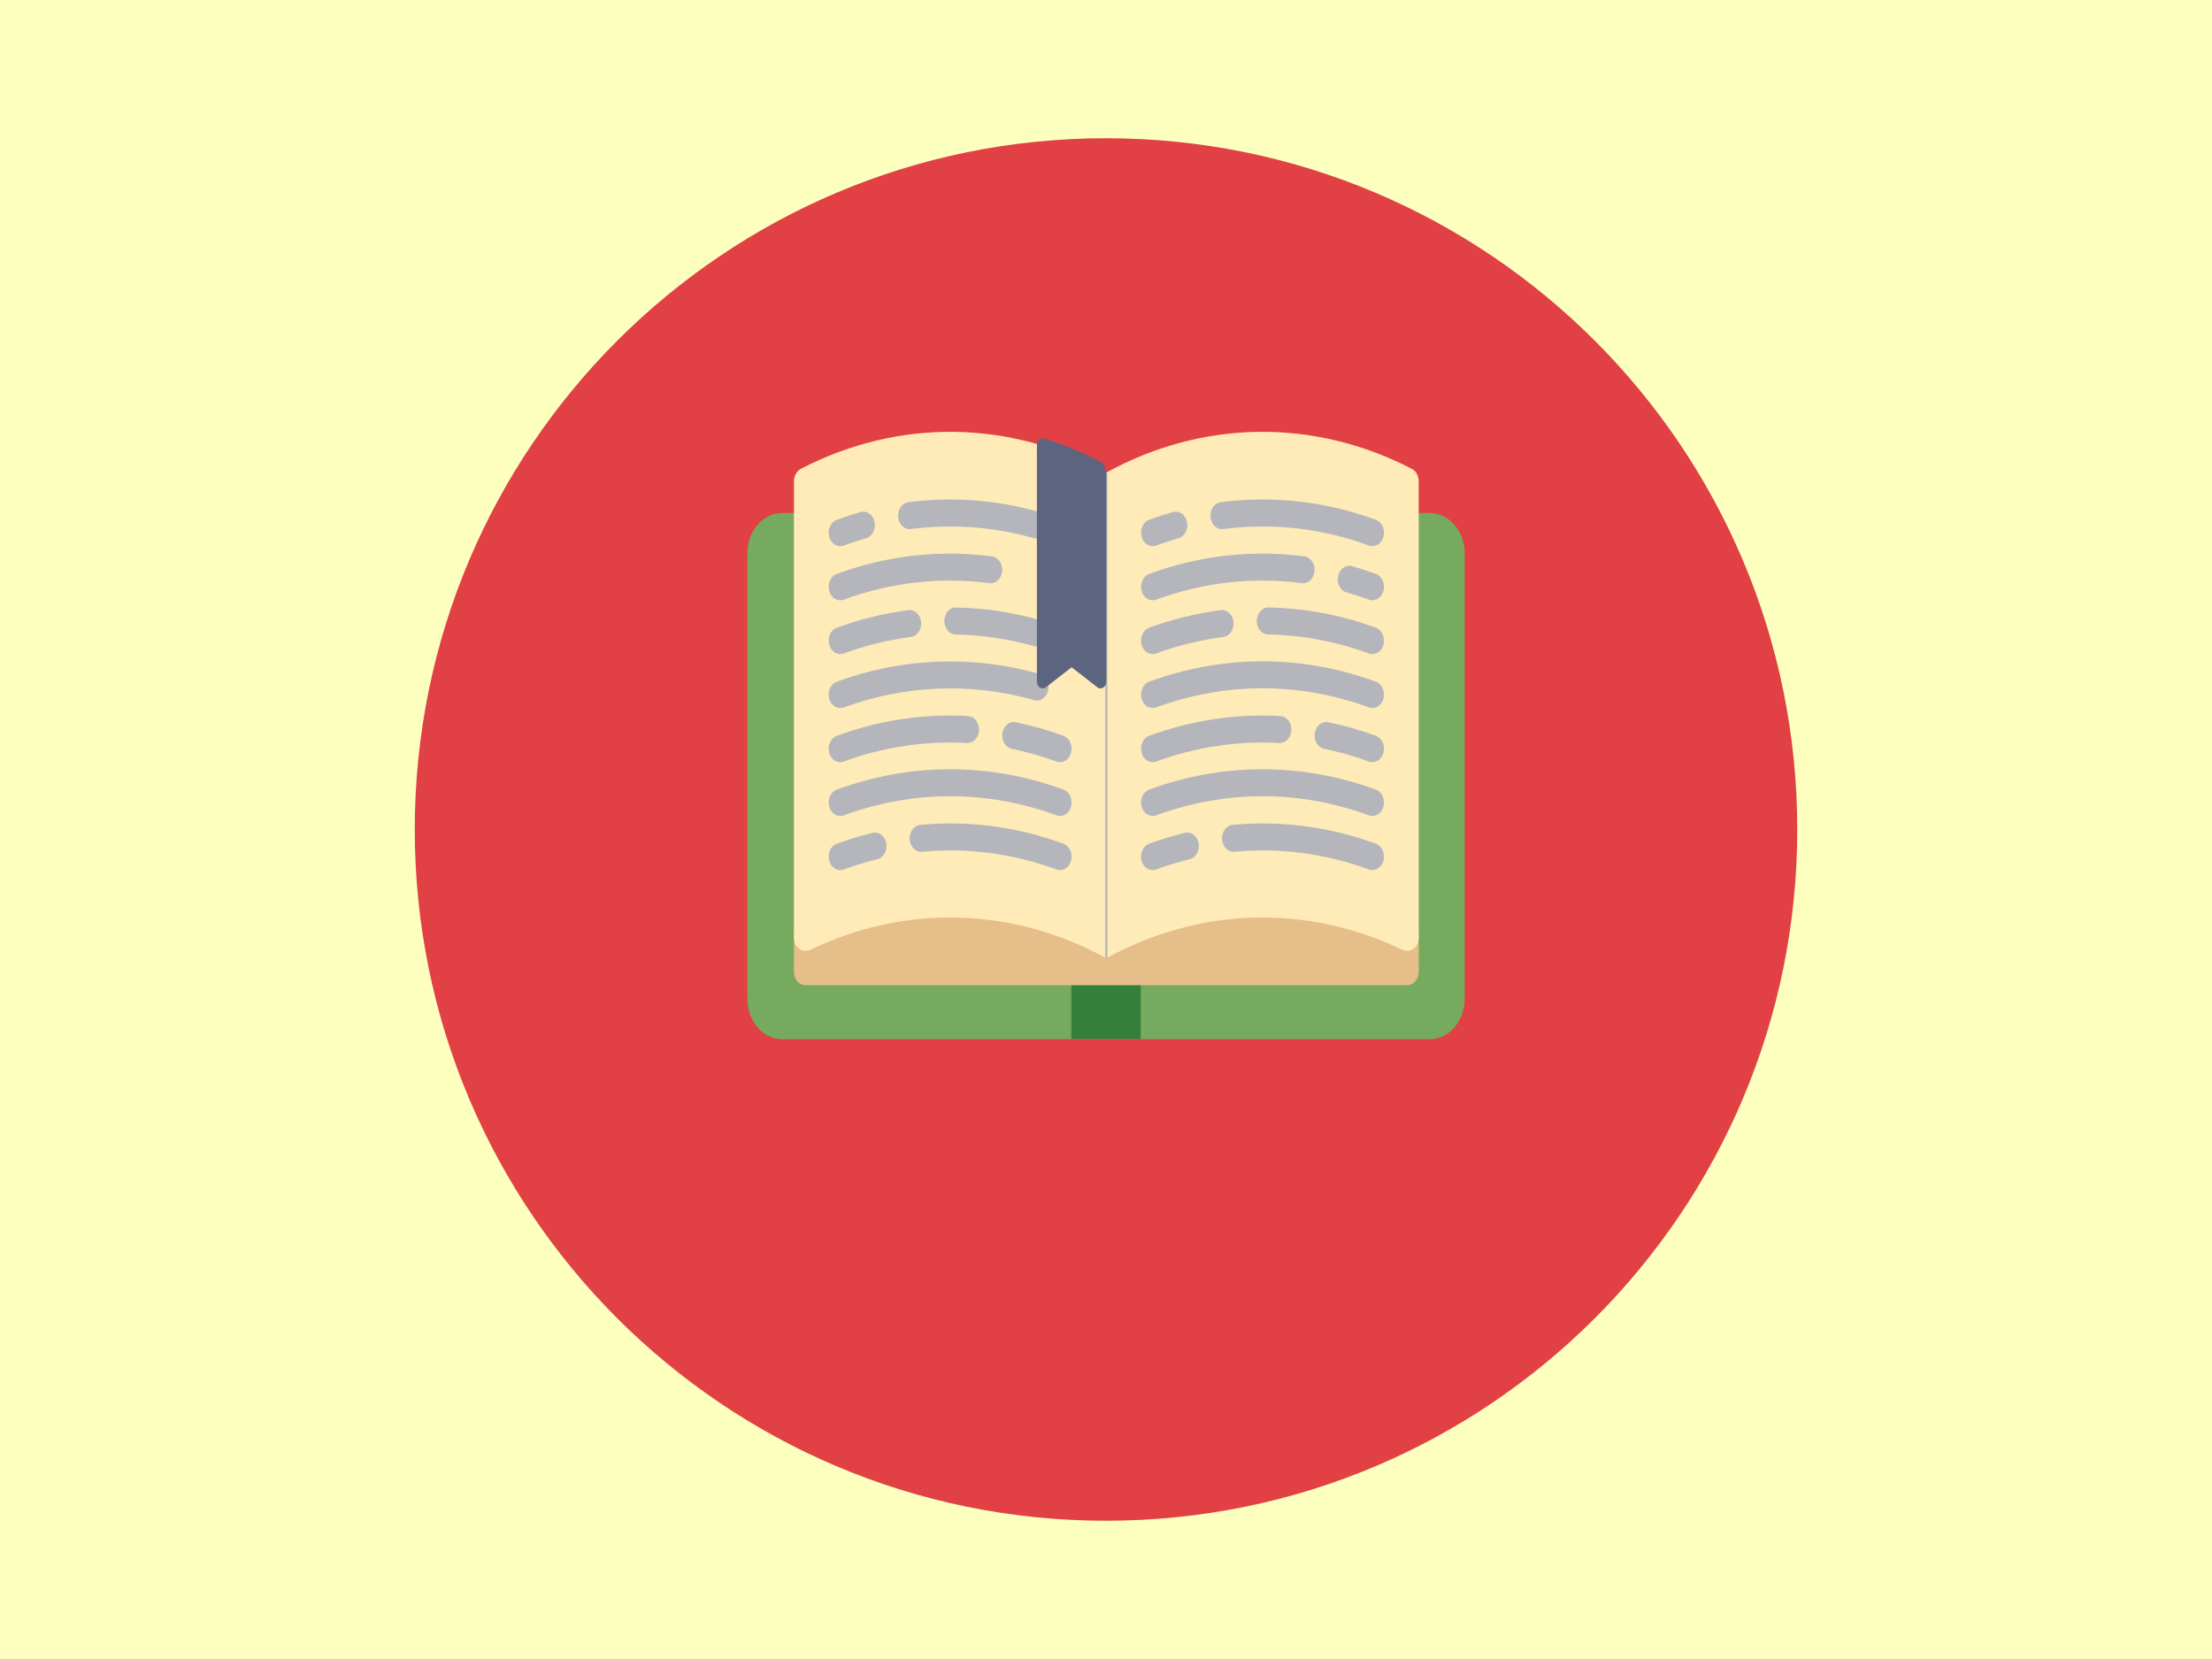
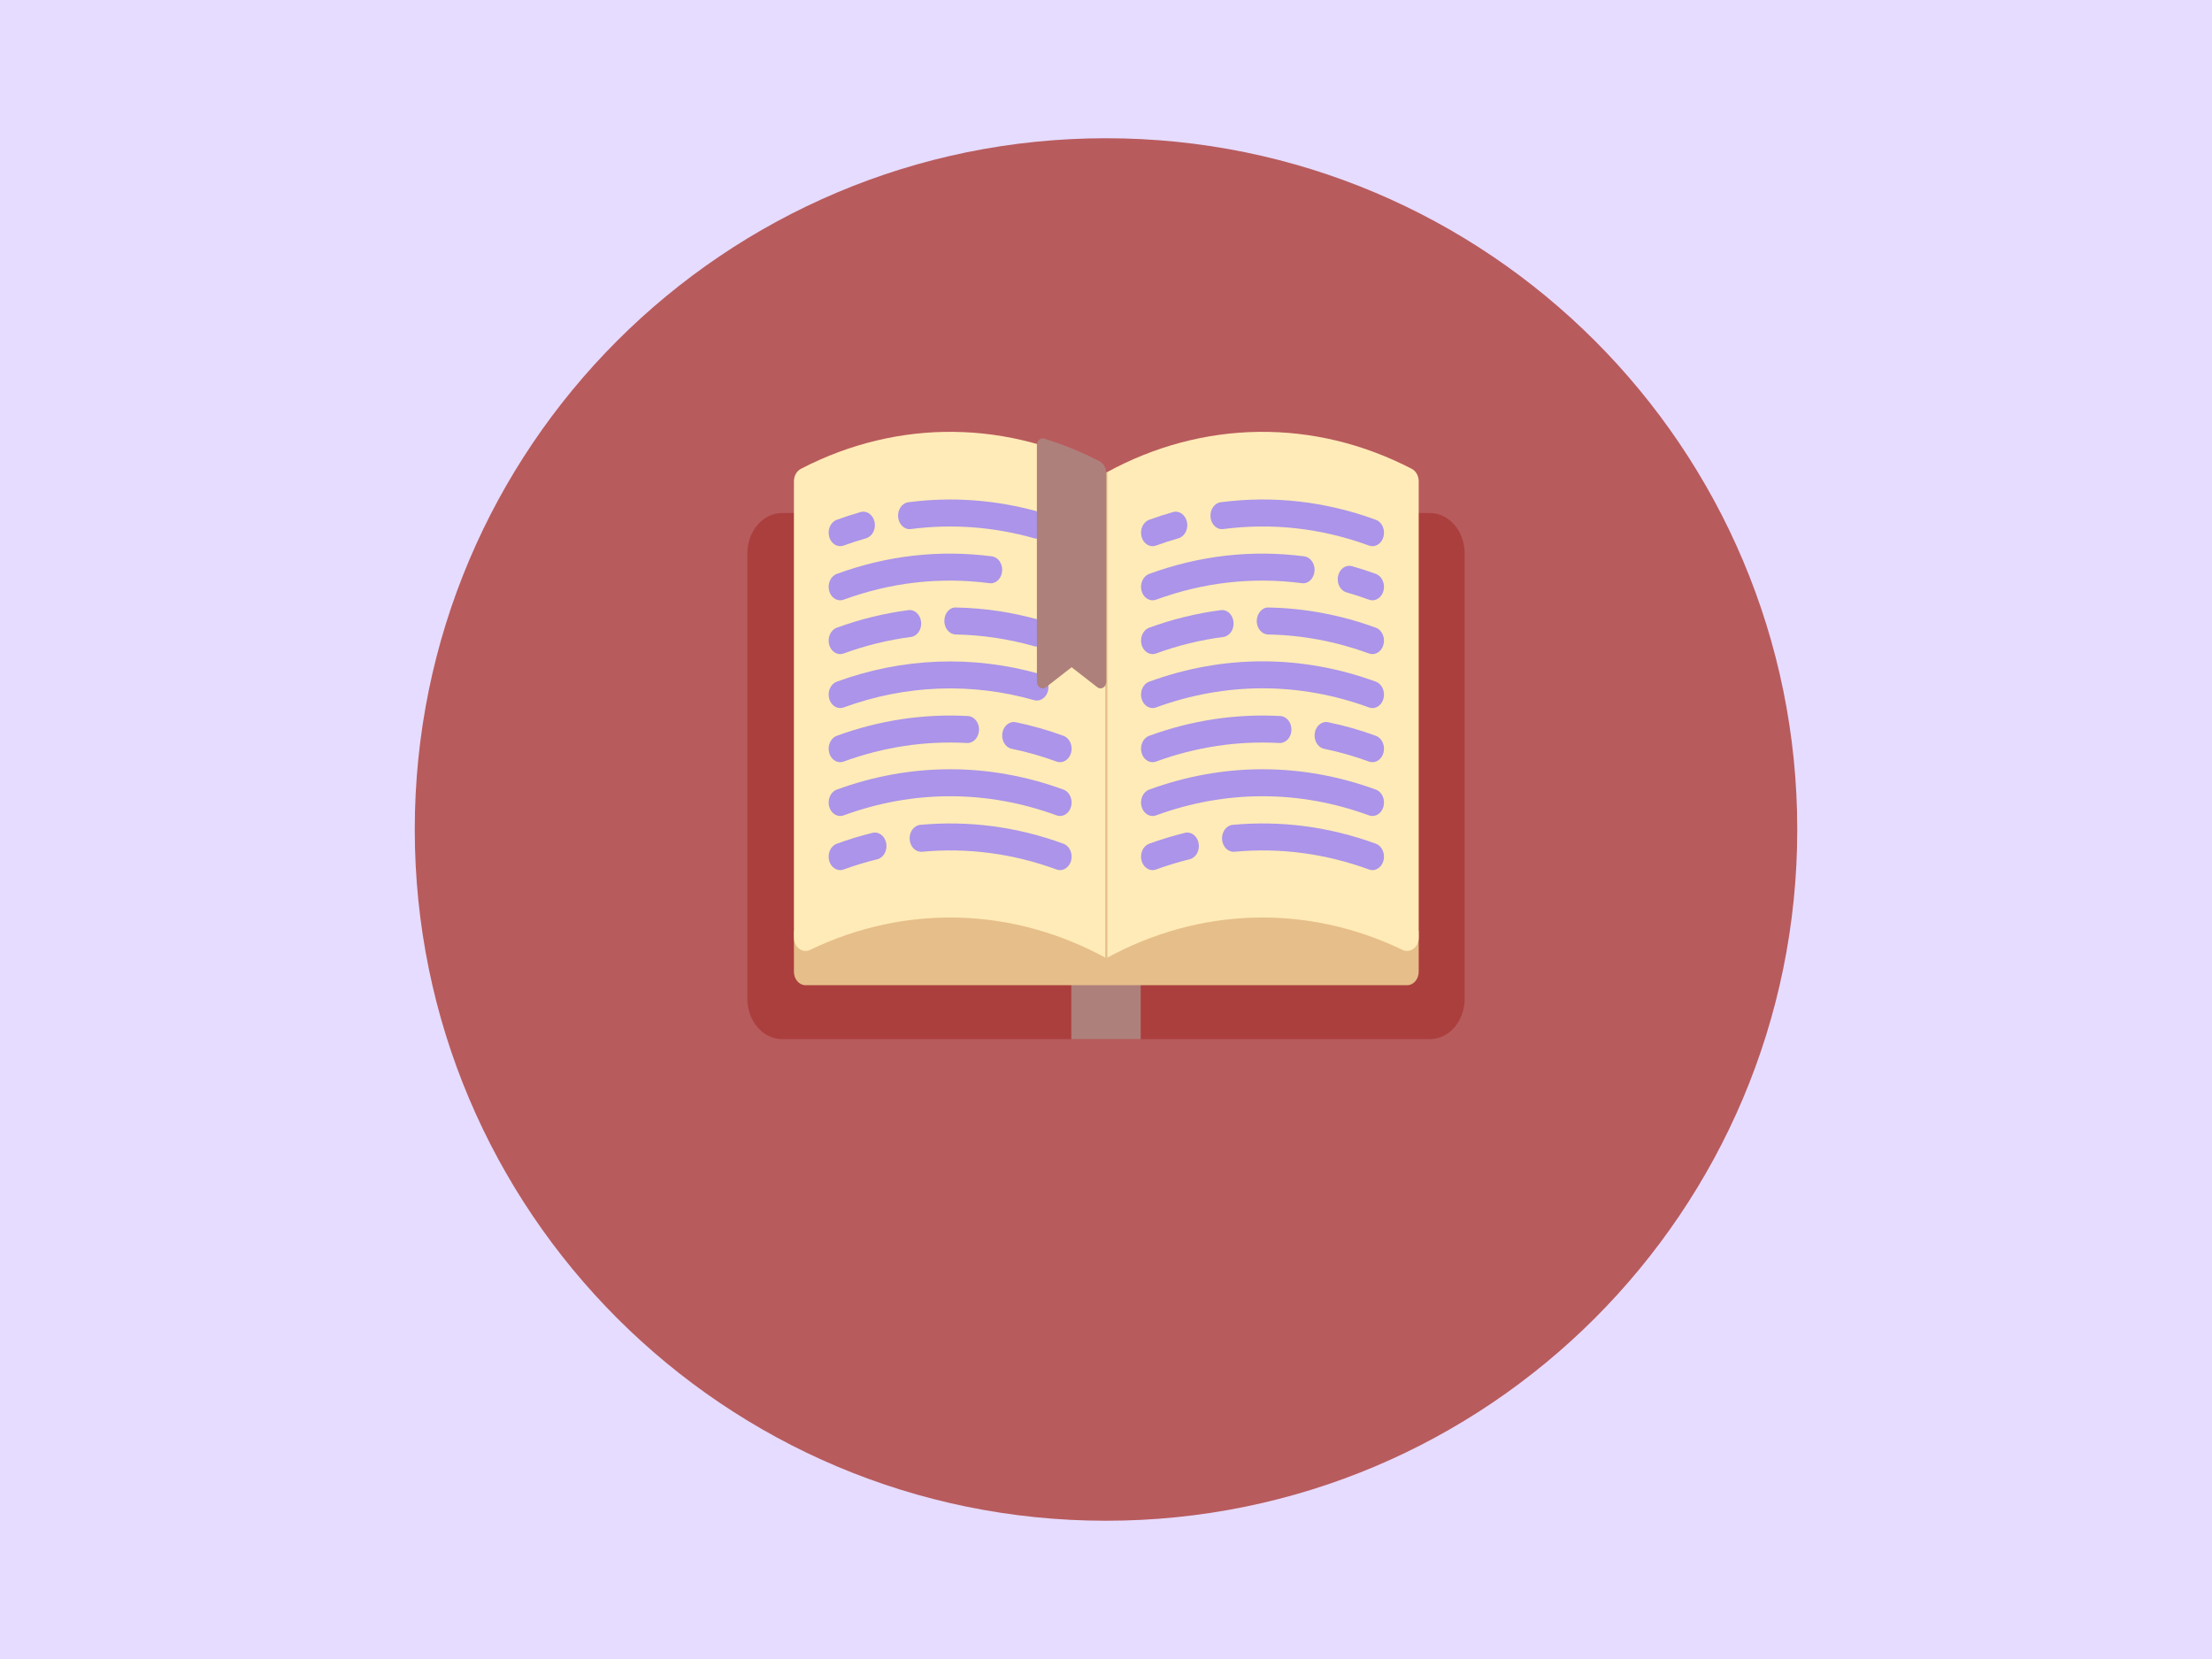
<svg xmlns="http://www.w3.org/2000/svg" width="400" height="300" viewBox="0 0 105.833 79.375" version="1.1" id="svg8">
  <defs id="defs2" />
  <g id="layer1" transform="translate(0,-217.625)">
-     <rect style="fill:#fdffbe;fill-opacity:1;stroke-width:0.25" id="rect4583" width="105.833" height="79.375" x="0" y="217.625" />
-     <circle style="fill:#e14045;fill-opacity:1;stroke-width:0.187" id="path3774" cx="52.917" cy="257.312" r="33.073" />
-     <g id="g6106" transform="matrix(0.06919637,0,0,0.08068456,35.75606,232.805)">
+     <rect style="fill:#e6dcff;fill-opacity:1;stroke:none;stroke-width:4.169;stroke-miterlimit:4;stroke-dasharray:none;stroke-opacity:1" id="rect6559" width="105.833" height="79.375" x="0" y="217.625" />
+     <rect style="fill:#ae847e;fill-opacity:0;stroke-width:0.25" id="rect4583" width="105.833" height="79.375" x="0" y="217.625" />
+     <circle style="fill:#b85b5d;fill-opacity:1;stroke-width:0.187" id="path3774" cx="52.917" cy="257.312" r="33.073" />
+     <g id="g6106" transform="matrix(0.06919637,0,0,0.08068456,35.756,232.8054)">
      <g id="g5970">
        <g id="g5810" style="fill:#7bcb00;fill-opacity:1">
-           <path id="path5808" d="M 472,116.07 H 24 c -13.234,0 -24,10.766 -24,24 v 264 c 0,13.234 10.766,24 24,24 h 448 c 13.234,0 24,-10.766 24,-24 v -264 c 0,-13.234 -10.766,-24 -24,-24 z" style="fill:#76ab5f;fill-opacity:1" />
+           <path id="path5808" d="M 472,116.07 H 24 c -13.234,0 -24,10.766 -24,24 v 264 c 0,13.234 10.766,24 24,24 h 448 c 13.234,0 24,-10.766 24,-24 v -264 c 0,-13.234 -10.766,-24 -24,-24 z" style="fill:#ab3f3e;fill-opacity:1" />
        </g>
        <g id="g5814">
-           <rect id="rect5812" height="40" width="48" style="fill:#34803a;fill-opacity:1" y="388.07" x="224" />
+           <rect id="rect5812" height="40" width="48" style="fill:#ae847e;fill-opacity:0.941" y="388.07" x="224" />
        </g>
        <g id="g5818">
          <path id="path5816" d="m 464.219,364.07 v 24 c 0,4.418 -3.582,8 -8,8 h -416 c -4.418,0 -8,-3.582 -8,-8 v -24 l 47.781,-24 192,8 160,-8 z" style="fill:#e6be8a" />
        </g>
        <g id="g5822">
          <path id="path5820" d="m 43.443,375.116 c 65.739,-27.139 140.084,-25.487 204.776,4.954 v -288 C 181.394,60.625 104.27,59.9 36.97,89.894 c -2.896,1.291 -4.751,4.222 -4.751,7.393 v 270.515 c 0,5.779 5.883,9.519 11.224,7.314 z" style="fill:#ffebb7" />
        </g>
        <g id="g5826">
          <path id="path5824" d="m 248.219,380.07 c 64.692,-30.442 139.037,-32.093 204.776,-4.954 5.341,2.205 11.224,-1.535 11.224,-7.314 V 97.287 c 0,-3.171 -1.855,-6.102 -4.751,-7.393 C 392.168,59.9 315.043,60.625 248.219,92.07 Z" style="fill:#ffebb7;fill-opacity:1" />
        </g>
        <g id="g5832">
          <g id="g5830">
-             <path id="path5828" d="m 280.219,327.824 c -3.406,0 -6.563,-2.188 -7.633,-5.605 -1.32,-4.215 1.023,-8.707 5.234,-10.031 8.094,-2.543 16.422,-4.715 24.758,-6.461 4.313,-0.906 8.563,1.855 9.469,6.188 0.906,4.324 -1.859,8.563 -6.188,9.469 -7.828,1.641 -15.648,3.684 -23.242,6.07 -0.797,0.249 -1.609,0.37 -2.398,0.37 z" style="fill:#b4b6bc;fill-opacity:1" />
+             <path id="path5828" d="m 280.219,327.824 c -3.406,0 -6.563,-2.188 -7.633,-5.605 -1.32,-4.215 1.023,-8.707 5.234,-10.031 8.094,-2.543 16.422,-4.715 24.758,-6.461 4.313,-0.906 8.563,1.855 9.469,6.188 0.906,4.324 -1.859,8.563 -6.188,9.469 -7.828,1.641 -15.648,3.684 -23.242,6.07 -0.797,0.249 -1.609,0.37 -2.398,0.37 z" style="fill:#ab94e9;fill-opacity:1" />
          </g>
        </g>
        <g id="g5838">
          <g id="g5836">
-             <path id="path5834" d="m 432.219,327.824 c -0.789,0 -1.602,-0.121 -2.398,-0.371 -30.187,-9.48 -61.477,-13.031 -92.969,-10.523 -4.469,0.32 -8.258,-2.941 -8.609,-7.344 -0.344,-4.406 2.938,-8.258 7.344,-8.609 33.609,-2.641 66.891,1.117 99.031,11.211 4.211,1.324 6.555,5.816 5.234,10.031 -1.071,3.418 -4.227,5.605 -7.633,5.605 z" style="fill:#b4b6bc;fill-opacity:1" />
+             <path id="path5834" d="m 432.219,327.824 c -0.789,0 -1.602,-0.121 -2.398,-0.371 -30.187,-9.48 -61.477,-13.031 -92.969,-10.523 -4.469,0.32 -8.258,-2.941 -8.609,-7.344 -0.344,-4.406 2.938,-8.258 7.344,-8.609 33.609,-2.641 66.891,1.117 99.031,11.211 4.211,1.324 6.555,5.816 5.234,10.031 -1.071,3.418 -4.227,5.605 -7.633,5.605 z" style="fill:#ab94e9;fill-opacity:1" />
          </g>
        </g>
        <g id="g5844">
          <g id="g5842">
-             <path id="path5840" d="m 432.219,295.73 c -0.789,0 -1.602,-0.121 -2.398,-0.371 -48.156,-15.125 -99.047,-15.125 -147.203,0 -4.234,1.324 -8.719,-1.023 -10.031,-5.234 -1.32,-4.215 1.023,-8.707 5.234,-10.031 51.297,-16.109 105.5,-16.109 156.797,0 4.211,1.324 6.555,5.816 5.234,10.031 -1.071,3.418 -4.227,5.605 -7.633,5.605 z" style="fill:#b4b6bc;fill-opacity:1" />
+             <path id="path5840" d="m 432.219,295.73 c -0.789,0 -1.602,-0.121 -2.398,-0.371 -48.156,-15.125 -99.047,-15.125 -147.203,0 -4.234,1.324 -8.719,-1.023 -10.031,-5.234 -1.32,-4.215 1.023,-8.707 5.234,-10.031 51.297,-16.109 105.5,-16.109 156.797,0 4.211,1.324 6.555,5.816 5.234,10.031 -1.071,3.418 -4.227,5.605 -7.633,5.605 z" style="fill:#ab94e9;fill-opacity:1" />
          </g>
        </g>
        <g id="g5850">
          <g id="g5848">
-             <path id="path5846" d="m 280.219,263.824 c -3.406,0 -6.563,-2.188 -7.633,-5.605 -1.32,-4.215 1.023,-8.707 5.234,-10.031 29.445,-9.242 60,-13.176 90.781,-11.73 4.406,0.211 7.82,3.957 7.609,8.371 -0.203,4.422 -3.891,7.797 -8.375,7.613 -28.883,-1.363 -57.578,2.332 -85.219,11.012 -0.796,0.249 -1.608,0.37 -2.397,0.37 z" style="fill:#b4b6bc;fill-opacity:1" />
+             <path id="path5846" d="m 280.219,263.824 c -3.406,0 -6.563,-2.188 -7.633,-5.605 -1.32,-4.215 1.023,-8.707 5.234,-10.031 29.445,-9.242 60,-13.176 90.781,-11.73 4.406,0.211 7.82,3.957 7.609,8.371 -0.203,4.422 -3.891,7.797 -8.375,7.613 -28.883,-1.363 -57.578,2.332 -85.219,11.012 -0.796,0.249 -1.608,0.37 -2.397,0.37 z" style="fill:#ab94e9;fill-opacity:1" />
          </g>
        </g>
        <g id="g5856">
          <g id="g5854">
-             <path id="path5852" d="m 432.219,263.824 c -0.789,0 -1.602,-0.121 -2.398,-0.371 -10.109,-3.176 -20.539,-5.723 -31,-7.566 -4.352,-0.77 -7.258,-4.918 -6.484,-9.27 0.766,-4.348 4.922,-7.258 9.266,-6.488 11.141,1.965 22.242,4.676 33.016,8.059 4.211,1.324 6.555,5.816 5.234,10.031 -1.072,3.418 -4.228,5.605 -7.634,5.605 z" style="fill:#b4b6bc;fill-opacity:1" />
+             <path id="path5852" d="m 432.219,263.824 c -0.789,0 -1.602,-0.121 -2.398,-0.371 -10.109,-3.176 -20.539,-5.723 -31,-7.566 -4.352,-0.77 -7.258,-4.918 -6.484,-9.27 0.766,-4.348 4.922,-7.258 9.266,-6.488 11.141,1.965 22.242,4.676 33.016,8.059 4.211,1.324 6.555,5.816 5.234,10.031 -1.072,3.418 -4.228,5.605 -7.634,5.605 z" style="fill:#ab94e9;fill-opacity:1" />
          </g>
        </g>
        <g id="g5862">
          <g id="g5860">
-             <path id="path5858" d="m 432.219,231.73 c -0.789,0 -1.602,-0.121 -2.398,-0.371 -48.156,-15.125 -99.047,-15.125 -147.203,0 -4.234,1.316 -8.719,-1.027 -10.031,-5.234 -1.32,-4.215 1.023,-8.707 5.234,-10.031 51.297,-16.109 105.5,-16.109 156.797,0 4.211,1.324 6.555,5.816 5.234,10.031 -1.071,3.418 -4.227,5.605 -7.633,5.605 z" style="fill:#b4b6bc;fill-opacity:1" />
+             <path id="path5858" d="m 432.219,231.73 c -0.789,0 -1.602,-0.121 -2.398,-0.371 -48.156,-15.125 -99.047,-15.125 -147.203,0 -4.234,1.316 -8.719,-1.027 -10.031,-5.234 -1.32,-4.215 1.023,-8.707 5.234,-10.031 51.297,-16.109 105.5,-16.109 156.797,0 4.211,1.324 6.555,5.816 5.234,10.031 -1.071,3.418 -4.227,5.605 -7.633,5.605 z" style="fill:#ab94e9;fill-opacity:1" />
          </g>
        </g>
        <g id="g5868">
          <g id="g5866">
-             <path id="path5864" d="m 280.219,199.731 c -3.406,0 -6.563,-2.188 -7.633,-5.605 -1.32,-4.215 1.023,-8.707 5.234,-10.031 16.094,-5.055 32.75,-8.562 49.523,-10.422 4.453,-0.535 8.352,2.684 8.836,7.066 0.484,4.391 -2.68,8.348 -7.07,8.832 -15.742,1.75 -31.391,5.043 -46.492,9.789 -0.797,0.249 -1.609,0.371 -2.398,0.371 z" style="fill:#b4b6bc;fill-opacity:1" />
+             <path id="path5864" d="m 280.219,199.731 c -3.406,0 -6.563,-2.188 -7.633,-5.605 -1.32,-4.215 1.023,-8.707 5.234,-10.031 16.094,-5.055 32.75,-8.562 49.523,-10.422 4.453,-0.535 8.352,2.684 8.836,7.066 0.484,4.391 -2.68,8.348 -7.07,8.832 -15.742,1.75 -31.391,5.043 -46.492,9.789 -0.797,0.249 -1.609,0.371 -2.398,0.371 z" style="fill:#ab94e9;fill-opacity:1" />
          </g>
        </g>
        <g id="g5874">
          <g id="g5872">
-             <path id="path5870" d="m 432.219,199.731 c -0.789,0 -1.602,-0.121 -2.398,-0.371 -22.586,-7.098 -46.039,-10.887 -69.719,-11.258 -4.422,-0.07 -7.945,-3.707 -7.875,-8.125 0.07,-4.414 3.93,-8.133 8.125,-7.875 25.219,0.398 50.211,4.434 74.266,11.992 4.211,1.324 6.555,5.816 5.234,10.031 -1.079,3.418 -4.227,5.606 -7.633,5.606 z" style="fill:#b4b6bc;fill-opacity:1" />
+             <path id="path5870" d="m 432.219,199.731 c -0.789,0 -1.602,-0.121 -2.398,-0.371 -22.586,-7.098 -46.039,-10.887 -69.719,-11.258 -4.422,-0.07 -7.945,-3.707 -7.875,-8.125 0.07,-4.414 3.93,-8.133 8.125,-7.875 25.219,0.398 50.211,4.434 74.266,11.992 4.211,1.324 6.555,5.816 5.234,10.031 -1.079,3.418 -4.227,5.606 -7.633,5.606 z" style="fill:#ab94e9;fill-opacity:1" />
          </g>
        </g>
        <g id="g5880">
          <g id="g5878">
-             <path id="path5876" d="m 280.219,167.824 c -3.406,0 -6.563,-2.188 -7.633,-5.605 -1.32,-4.215 1.023,-8.707 5.234,-10.031 34.859,-10.949 70.937,-14.465 107.281,-10.422 4.391,0.484 7.555,4.441 7.07,8.832 -0.484,4.387 -4.359,7.637 -8.836,7.066 -34.094,-3.781 -67.992,-0.496 -100.719,9.789 -0.796,0.25 -1.608,0.371 -2.397,0.371 z" style="fill:#b4b6bc;fill-opacity:1" />
+             <path id="path5876" d="m 280.219,167.824 c -3.406,0 -6.563,-2.188 -7.633,-5.605 -1.32,-4.215 1.023,-8.707 5.234,-10.031 34.859,-10.949 70.937,-14.465 107.281,-10.422 4.391,0.484 7.555,4.441 7.07,8.832 -0.484,4.387 -4.359,7.637 -8.836,7.066 -34.094,-3.781 -67.992,-0.496 -100.719,9.789 -0.796,0.25 -1.608,0.371 -2.397,0.371 z" style="fill:#ab94e9;fill-opacity:1" />
          </g>
        </g>
        <g id="g5886">
          <g id="g5884">
-             <path id="path5882" d="m 432.219,167.824 c -0.789,0 -1.602,-0.121 -2.398,-0.371 -5.078,-1.598 -10.289,-3.047 -15.5,-4.316 -4.289,-1.047 -6.922,-5.375 -5.875,-9.668 1.047,-4.293 5.344,-6.918 9.672,-5.879 5.539,1.352 11.086,2.898 16.5,4.598 4.211,1.324 6.555,5.816 5.234,10.031 -1.071,3.418 -4.227,5.605 -7.633,5.605 z" style="fill:#b4b6bc;fill-opacity:1" />
+             <path id="path5882" d="m 432.219,167.824 c -0.789,0 -1.602,-0.121 -2.398,-0.371 -5.078,-1.598 -10.289,-3.047 -15.5,-4.316 -4.289,-1.047 -6.922,-5.375 -5.875,-9.668 1.047,-4.293 5.344,-6.918 9.672,-5.879 5.539,1.352 11.086,2.898 16.5,4.598 4.211,1.324 6.555,5.816 5.234,10.031 -1.071,3.418 -4.227,5.605 -7.633,5.605 z" style="fill:#ab94e9;fill-opacity:1" />
          </g>
        </g>
        <g id="g5892">
          <g id="g5890">
-             <path id="path5888" d="m 280.219,135.731 c -3.406,0 -6.563,-2.191 -7.633,-5.609 -1.32,-4.219 1.023,-8.707 5.242,-10.027 5.5,-1.727 11.047,-3.27 16.492,-4.594 4.266,-1.051 8.617,1.59 9.664,5.883 1.047,4.293 -1.594,8.621 -5.883,9.664 -5.109,1.242 -10.32,2.691 -15.492,4.312 -0.797,0.249 -1.601,0.371 -2.39,0.371 z" style="fill:#b4b6bc;fill-opacity:1" />
+             <path id="path5888" d="m 280.219,135.731 c -3.406,0 -6.563,-2.191 -7.633,-5.609 -1.32,-4.219 1.023,-8.707 5.242,-10.027 5.5,-1.727 11.047,-3.27 16.492,-4.594 4.266,-1.051 8.617,1.59 9.664,5.883 1.047,4.293 -1.594,8.621 -5.883,9.664 -5.109,1.242 -10.32,2.691 -15.492,4.312 -0.797,0.249 -1.601,0.371 -2.39,0.371 z" style="fill:#ab94e9;fill-opacity:1" />
          </g>
        </g>
        <g id="g5898">
          <g id="g5896">
-             <path id="path5894" d="m 432.219,135.731 c -0.789,0 -1.602,-0.121 -2.398,-0.371 -32.734,-10.285 -66.617,-13.566 -100.719,-9.789 -4.422,0.539 -8.352,-2.684 -8.836,-7.066 -0.484,-4.391 2.68,-8.348 7.07,-8.832 36.328,-4.043 72.414,-0.527 107.281,10.422 4.211,1.324 6.555,5.816 5.234,10.031 -1.07,3.417 -4.226,5.605 -7.632,5.605 z" style="fill:#b4b6bc;fill-opacity:1" />
+             <path id="path5894" d="m 432.219,135.731 c -0.789,0 -1.602,-0.121 -2.398,-0.371 -32.734,-10.285 -66.617,-13.566 -100.719,-9.789 -4.422,0.539 -8.352,-2.684 -8.836,-7.066 -0.484,-4.391 2.68,-8.348 7.07,-8.832 36.328,-4.043 72.414,-0.527 107.281,10.422 4.211,1.324 6.555,5.816 5.234,10.031 -1.07,3.417 -4.226,5.605 -7.632,5.605 z" style="fill:#ab94e9;fill-opacity:1" />
          </g>
        </g>
        <g id="g5904">
          <g id="g5902">
-             <path id="path5900" d="m 64.219,327.824 c -3.406,0 -6.562,-2.188 -7.633,-5.605 -1.32,-4.215 1.023,-8.707 5.234,-10.031 8.094,-2.543 16.422,-4.715 24.758,-6.461 4.32,-0.906 8.563,1.855 9.469,6.188 0.906,4.324 -1.859,8.563 -6.188,9.469 -7.828,1.641 -15.648,3.684 -23.242,6.07 -0.797,0.249 -1.609,0.37 -2.398,0.37 z" style="fill:#b4b6bc" />
+             <path id="path5900" d="m 64.219,327.824 c -3.406,0 -6.562,-2.188 -7.633,-5.605 -1.32,-4.215 1.023,-8.707 5.234,-10.031 8.094,-2.543 16.422,-4.715 24.758,-6.461 4.32,-0.906 8.563,1.855 9.469,6.188 0.906,4.324 -1.859,8.563 -6.188,9.469 -7.828,1.641 -15.648,3.684 -23.242,6.07 -0.797,0.249 -1.609,0.37 -2.398,0.37 z" style="fill:#ab94e9;fill-opacity:1" />
          </g>
        </g>
        <g id="g5910">
          <g id="g5908">
-             <path id="path5906" d="m 216.219,327.824 c -0.789,0 -1.602,-0.121 -2.398,-0.371 -30.18,-9.48 -61.477,-13.031 -92.969,-10.523 -4.531,0.32 -8.258,-2.941 -8.609,-7.344 -0.344,-4.406 2.938,-8.258 7.344,-8.609 33.609,-2.641 66.883,1.117 99.031,11.211 4.211,1.324 6.555,5.816 5.234,10.031 -1.071,3.418 -4.227,5.605 -7.633,5.605 z" style="fill:#b4b6bc" />
+             <path id="path5906" d="m 216.219,327.824 c -0.789,0 -1.602,-0.121 -2.398,-0.371 -30.18,-9.48 -61.477,-13.031 -92.969,-10.523 -4.531,0.32 -8.258,-2.941 -8.609,-7.344 -0.344,-4.406 2.938,-8.258 7.344,-8.609 33.609,-2.641 66.883,1.117 99.031,11.211 4.211,1.324 6.555,5.816 5.234,10.031 -1.071,3.418 -4.227,5.605 -7.633,5.605 z" style="fill:#ab94e9;fill-opacity:1" />
          </g>
        </g>
        <g id="g5916">
          <g id="g5914">
-             <path id="path5912" d="m 216.219,295.73 c -0.789,0 -1.602,-0.121 -2.398,-0.371 -48.156,-15.125 -99.047,-15.125 -147.203,0 -4.25,1.324 -8.719,-1.023 -10.031,-5.234 -1.32,-4.215 1.023,-8.707 5.234,-10.031 51.297,-16.109 105.5,-16.109 156.797,0 4.211,1.324 6.555,5.816 5.234,10.031 -1.071,3.418 -4.227,5.605 -7.633,5.605 z" style="fill:#b4b6bc" />
+             <path id="path5912" d="m 216.219,295.73 c -0.789,0 -1.602,-0.121 -2.398,-0.371 -48.156,-15.125 -99.047,-15.125 -147.203,0 -4.25,1.324 -8.719,-1.023 -10.031,-5.234 -1.32,-4.215 1.023,-8.707 5.234,-10.031 51.297,-16.109 105.5,-16.109 156.797,0 4.211,1.324 6.555,5.816 5.234,10.031 -1.071,3.418 -4.227,5.605 -7.633,5.605 z" style="fill:#ab94e9;fill-opacity:1" />
          </g>
        </g>
        <g id="g5922">
          <g id="g5920">
-             <path id="path5918" d="m 64.219,263.824 c -3.406,0 -6.562,-2.188 -7.633,-5.605 -1.32,-4.215 1.023,-8.707 5.234,-10.031 29.445,-9.242 60.023,-13.176 90.781,-11.73 4.406,0.211 7.82,3.957 7.609,8.371 -0.211,4.422 -3.938,7.797 -8.375,7.613 -28.891,-1.363 -57.578,2.332 -85.219,11.012 -0.796,0.249 -1.608,0.37 -2.397,0.37 z" style="fill:#b4b6bc" />
+             <path id="path5918" d="m 64.219,263.824 c -3.406,0 -6.562,-2.188 -7.633,-5.605 -1.32,-4.215 1.023,-8.707 5.234,-10.031 29.445,-9.242 60.023,-13.176 90.781,-11.73 4.406,0.211 7.82,3.957 7.609,8.371 -0.211,4.422 -3.938,7.797 -8.375,7.613 -28.891,-1.363 -57.578,2.332 -85.219,11.012 -0.796,0.249 -1.608,0.37 -2.397,0.37 z" style="fill:#ab94e9;fill-opacity:1" />
          </g>
        </g>
        <g id="g5928">
          <g id="g5926">
-             <path id="path5924" d="m 216.219,263.824 c -0.789,0 -1.602,-0.121 -2.398,-0.371 -10.109,-3.176 -20.539,-5.723 -31,-7.566 -4.352,-0.77 -7.258,-4.918 -6.484,-9.27 0.758,-4.348 4.93,-7.258 9.266,-6.488 11.141,1.965 22.242,4.676 33.016,8.059 4.211,1.324 6.555,5.816 5.234,10.031 -1.072,3.418 -4.228,5.605 -7.634,5.605 z" style="fill:#b4b6bc" />
+             <path id="path5924" d="m 216.219,263.824 c -0.789,0 -1.602,-0.121 -2.398,-0.371 -10.109,-3.176 -20.539,-5.723 -31,-7.566 -4.352,-0.77 -7.258,-4.918 -6.484,-9.27 0.758,-4.348 4.93,-7.258 9.266,-6.488 11.141,1.965 22.242,4.676 33.016,8.059 4.211,1.324 6.555,5.816 5.234,10.031 -1.072,3.418 -4.228,5.605 -7.634,5.605 z" style="fill:#ab94e9;fill-opacity:1" />
          </g>
        </g>
        <g id="g5934">
          <g id="g5932">
-             <path id="path5930" d="m 64.219,231.73 c -3.406,0 -6.562,-2.188 -7.633,-5.605 -1.32,-4.215 1.023,-8.707 5.234,-10.031 45.477,-14.277 94,-15.867 140.289,-4.594 4.297,1.047 6.93,5.375 5.883,9.668 -1.047,4.289 -5.398,6.902 -9.664,5.879 -43.469,-10.598 -89.016,-9.094 -131.711,4.313 -0.797,0.249 -1.609,0.37 -2.398,0.37 z" style="fill:#b4b6bc" />
+             <path id="path5930" d="m 64.219,231.73 c -3.406,0 -6.562,-2.188 -7.633,-5.605 -1.32,-4.215 1.023,-8.707 5.234,-10.031 45.477,-14.277 94,-15.867 140.289,-4.594 4.297,1.047 6.93,5.375 5.883,9.668 -1.047,4.289 -5.398,6.902 -9.664,5.879 -43.469,-10.598 -89.016,-9.094 -131.711,4.313 -0.797,0.249 -1.609,0.37 -2.398,0.37 z" style="fill:#ab94e9;fill-opacity:1" />
          </g>
        </g>
        <g id="g5940">
          <g id="g5938">
-             <path id="path5936" d="m 64.219,199.731 c -3.406,0 -6.562,-2.188 -7.633,-5.605 -1.32,-4.215 1.023,-8.707 5.234,-10.031 16.094,-5.055 32.75,-8.562 49.523,-10.422 4.414,-0.535 8.352,2.684 8.836,7.066 0.484,4.391 -2.68,8.348 -7.07,8.832 -15.742,1.75 -31.391,5.043 -46.492,9.789 -0.797,0.249 -1.609,0.371 -2.398,0.371 z" style="fill:#b4b6bc" />
+             <path id="path5936" d="m 64.219,199.731 c -3.406,0 -6.562,-2.188 -7.633,-5.605 -1.32,-4.215 1.023,-8.707 5.234,-10.031 16.094,-5.055 32.75,-8.562 49.523,-10.422 4.414,-0.535 8.352,2.684 8.836,7.066 0.484,4.391 -2.68,8.348 -7.07,8.832 -15.742,1.75 -31.391,5.043 -46.492,9.789 -0.797,0.249 -1.609,0.371 -2.398,0.371 z" style="fill:#ab94e9;fill-opacity:1" />
          </g>
        </g>
        <g id="g5946">
          <g id="g5944">
-             <path id="path5942" d="m 200.227,195.273 c -0.625,0 -1.266,-0.074 -1.898,-0.227 -17.734,-4.32 -35.984,-6.66 -54.227,-6.945 -4.422,-0.07 -7.945,-3.707 -7.875,-8.125 0.07,-4.414 3.523,-8.133 8.125,-7.875 19.437,0.309 38.867,2.797 57.758,7.398 4.297,1.047 6.93,5.375 5.883,9.668 -0.892,3.657 -4.165,6.106 -7.766,6.106 z" style="fill:#b4b6bc" />
+             <path id="path5942" d="m 200.227,195.273 c -0.625,0 -1.266,-0.074 -1.898,-0.227 -17.734,-4.32 -35.984,-6.66 -54.227,-6.945 -4.422,-0.07 -7.945,-3.707 -7.875,-8.125 0.07,-4.414 3.523,-8.133 8.125,-7.875 19.437,0.309 38.867,2.797 57.758,7.398 4.297,1.047 6.93,5.375 5.883,9.668 -0.892,3.657 -4.165,6.106 -7.766,6.106 z" style="fill:#ab94e9;fill-opacity:1" />
          </g>
        </g>
        <g id="g5952">
          <g id="g5950">
-             <path id="path5948" d="m 64.219,167.824 c -3.406,0 -6.562,-2.188 -7.633,-5.605 -1.32,-4.215 1.023,-8.707 5.234,-10.031 34.867,-10.949 70.945,-14.465 107.281,-10.422 4.391,0.484 7.555,4.441 7.07,8.832 -0.484,4.387 -4.391,7.637 -8.836,7.066 -34.094,-3.781 -67.992,-0.496 -100.719,9.789 -0.796,0.25 -1.608,0.371 -2.397,0.371 z" style="fill:#b4b6bc" />
+             <path id="path5948" d="m 64.219,167.824 c -3.406,0 -6.562,-2.188 -7.633,-5.605 -1.32,-4.215 1.023,-8.707 5.234,-10.031 34.867,-10.949 70.945,-14.465 107.281,-10.422 4.391,0.484 7.555,4.441 7.07,8.832 -0.484,4.387 -4.391,7.637 -8.836,7.066 -34.094,-3.781 -67.992,-0.496 -100.719,9.789 -0.796,0.25 -1.608,0.371 -2.397,0.371 z" style="fill:#ab94e9;fill-opacity:1" />
          </g>
        </g>
        <g id="g5958">
          <g id="g5956">
-             <path id="path5954" d="m 64.219,135.731 c -3.406,0 -6.562,-2.191 -7.633,-5.609 -1.32,-4.219 1.023,-8.707 5.242,-10.027 5.5,-1.727 11.047,-3.27 16.492,-4.594 4.258,-1.051 8.617,1.59 9.664,5.883 1.047,4.293 -1.594,8.621 -5.883,9.664 -5.109,1.242 -10.32,2.691 -15.492,4.312 -0.797,0.249 -1.601,0.371 -2.39,0.371 z" style="fill:#b4b6bc" />
+             <path id="path5954" d="m 64.219,135.731 c -3.406,0 -6.562,-2.191 -7.633,-5.609 -1.32,-4.219 1.023,-8.707 5.242,-10.027 5.5,-1.727 11.047,-3.27 16.492,-4.594 4.258,-1.051 8.617,1.59 9.664,5.883 1.047,4.293 -1.594,8.621 -5.883,9.664 -5.109,1.242 -10.32,2.691 -15.492,4.312 -0.797,0.249 -1.601,0.371 -2.39,0.371 z" style="fill:#ab94e9;fill-opacity:1" />
          </g>
        </g>
        <g id="g5964">
          <g id="g5962">
-             <path id="path5960" d="m 200.227,131.27 c -0.625,0 -1.266,-0.074 -1.898,-0.227 -27.961,-6.809 -56.633,-8.641 -85.227,-5.473 -4.391,0.539 -8.352,-2.676 -8.836,-7.066 -0.484,-4.391 2.68,-8.348 7.07,-8.832 30.445,-3.391 61,-1.422 90.773,5.824 4.297,1.047 6.93,5.375 5.883,9.668 -0.891,3.656 -4.164,6.106 -7.765,6.106 z" style="fill:#b4b6bc" />
+             <path id="path5960" d="m 200.227,131.27 c -0.625,0 -1.266,-0.074 -1.898,-0.227 -27.961,-6.809 -56.633,-8.641 -85.227,-5.473 -4.391,0.539 -8.352,-2.676 -8.836,-7.066 -0.484,-4.391 2.68,-8.348 7.07,-8.832 30.445,-3.391 61,-1.422 90.773,5.824 4.297,1.047 6.93,5.375 5.883,9.668 -0.891,3.656 -4.164,6.106 -7.765,6.106 z" style="fill:#ab94e9;fill-opacity:1" />
          </g>
        </g>
        <g id="g5968" />
      </g>
      <g id="g5972" />
      <g id="g5974" />
      <g id="g5976" />
      <g id="g5978" />
      <g id="g5980" />
      <g id="g5982" />
      <g id="g5984" />
      <g id="g5986" />
      <g id="g5988" />
      <g id="g5990" />
      <g id="g5992" />
      <g id="g5994" />
      <g id="g5996" />
      <g id="g5998" />
      <g id="g6000" />
    </g>
-     <flowRoot xml:space="preserve" id="flowRoot4730" style="font-style:normal;font-weight:normal;font-size:40px;line-height:1.25;font-family:sans-serif;letter-spacing:0px;word-spacing:0px;fill:#e14045;fill-opacity:1;stroke:#fdffbe;stroke-width:1.512;stroke-miterlimit:4;stroke-dasharray:none;stroke-opacity:1" transform="matrix(0.2645833,0,0,0.2645833,7.136028,216.5667)">
-       <flowRegion id="flowRegion4732" style="fill:#e14045;fill-opacity:1;stroke:#fdffbe;stroke-width:1.512;stroke-miterlimit:4;stroke-dasharray:none;stroke-opacity:1">
-         <rect id="rect4734" width="44.75" height="46.25" x="151.75" y="207.5" style="fill:#e14045;fill-opacity:1;stroke:#fdffbe;stroke-width:1.512;stroke-miterlimit:4;stroke-dasharray:none;stroke-opacity:1" />
+     <flowRoot xml:space="preserve" id="flowRoot4730" style="font-style:normal;font-weight:normal;font-size:40px;line-height:1.25;font-family:sans-serif;letter-spacing:0px;word-spacing:0px;fill:none;fill-opacity:1;stroke:#e6dcff;stroke-width:1.512;stroke-miterlimit:4;stroke-dasharray:none;stroke-opacity:1;" transform="matrix(0.2645833,0,0,0.2645833,7.136028,216.5667)">
+       <flowRegion id="flowRegion4732" style="fill:none;fill-opacity:1;stroke:#e6dcff;stroke-width:1.512;stroke-miterlimit:4;stroke-dasharray:none;stroke-opacity:1;">
+         <rect id="rect4734" width="44.75" height="46.25" x="151.75" y="207.5" style="fill:none;fill-opacity:1;stroke:#e6dcff;stroke-width:1.512;stroke-miterlimit:4;stroke-dasharray:none;stroke-opacity:1;" />
      </flowRegion>
-       <flowPara id="flowPara4736" style="font-style:normal;font-variant:normal;font-weight:bold;font-stretch:normal;font-size:40px;font-family:sans-serif;-inkscape-font-specification:'sans-serif Bold';fill:#e14045;fill-opacity:1;stroke:#fdffbe;stroke-width:1.512;stroke-miterlimit:4;stroke-dasharray:none;stroke-opacity:1">CI</flowPara>
+       <flowPara id="flowPara4736" style="font-style:normal;font-variant:normal;font-weight:bold;font-stretch:normal;font-size:40px;font-family:sans-serif;-inkscape-font-specification:'sans-serif Bold';fill:none;fill-opacity:1;stroke:#e6dcff;stroke-width:1.512;stroke-miterlimit:4;stroke-dasharray:none;stroke-opacity:1;">CI</flowPara>
    </flowRoot>
-     <path style="display:inline;fill:none;fill-opacity:1;fill-rule:evenodd;stroke:#b4b6bc;stroke-width:0.1;stroke-linecap:butt;stroke-linejoin:miter;stroke-miterlimit:4;stroke-dasharray:none;stroke-opacity:1" d="M 52.932,263.471 V 240.234" id="path4590" />
-     <path transform="matrix(0.06919637,0,0,0.08068456,35.75606,232.805)" id="path5966" d="m 200.219,216.064 c 0.001,3.194 3.561,5.1 6.219,3.328 L 224.219,207.538 242,219.392 c 2.658,1.772 6.219,-0.133 6.219,-3.328 V 92.734 c 0,-3.16 -1.843,-6.077 -4.731,-7.361 -12.457,-5.54 -25.259,-9.983 -38.262,-13.418 -2.537,-0.67 -5.03,1.292 -5.029,3.916 z" style="fill:#5d647f" />
+     <path style="display:inline;fill:none;fill-opacity:1;fill-rule:evenodd;stroke:#e6be8a;stroke-width:0.1;stroke-linecap:butt;stroke-linejoin:miter;stroke-miterlimit:4;stroke-dasharray:none;stroke-opacity:1" d="M 52.932,263.471 V 240.234" id="path4590" />
+     <path transform="matrix(0.06919637,0,0,0.08068456,35.75606,232.805)" id="path5966" d="m 200.219,216.064 c 0.001,3.194 3.561,5.1 6.219,3.328 L 224.219,207.538 242,219.392 c 2.658,1.772 6.219,-0.133 6.219,-3.328 V 92.734 c 0,-3.16 -1.843,-6.077 -4.731,-7.361 -12.457,-5.54 -25.259,-9.983 -38.262,-13.418 -2.537,-0.67 -5.03,1.292 -5.029,3.916 z" style="fill:#ae807b;fill-opacity:1" />
  </g>
</svg>
